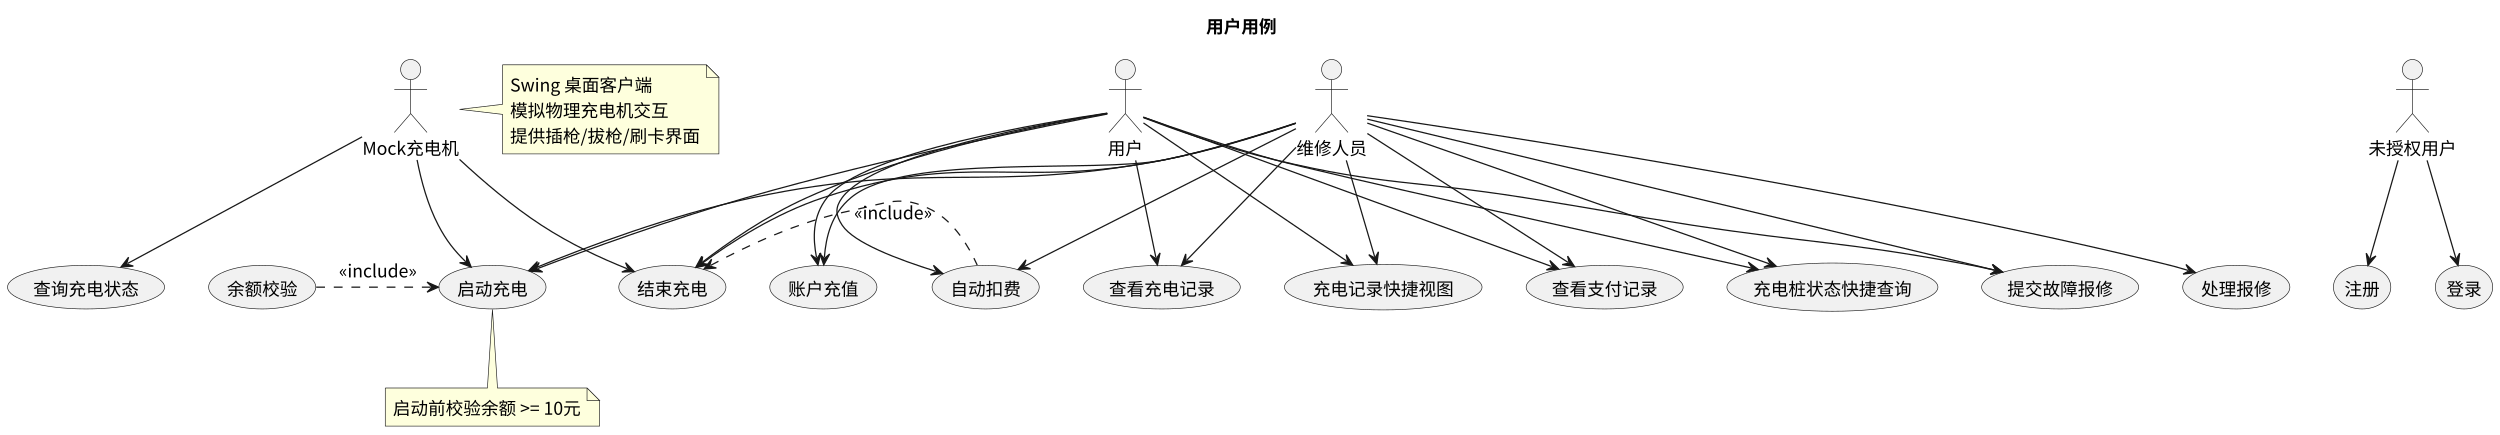
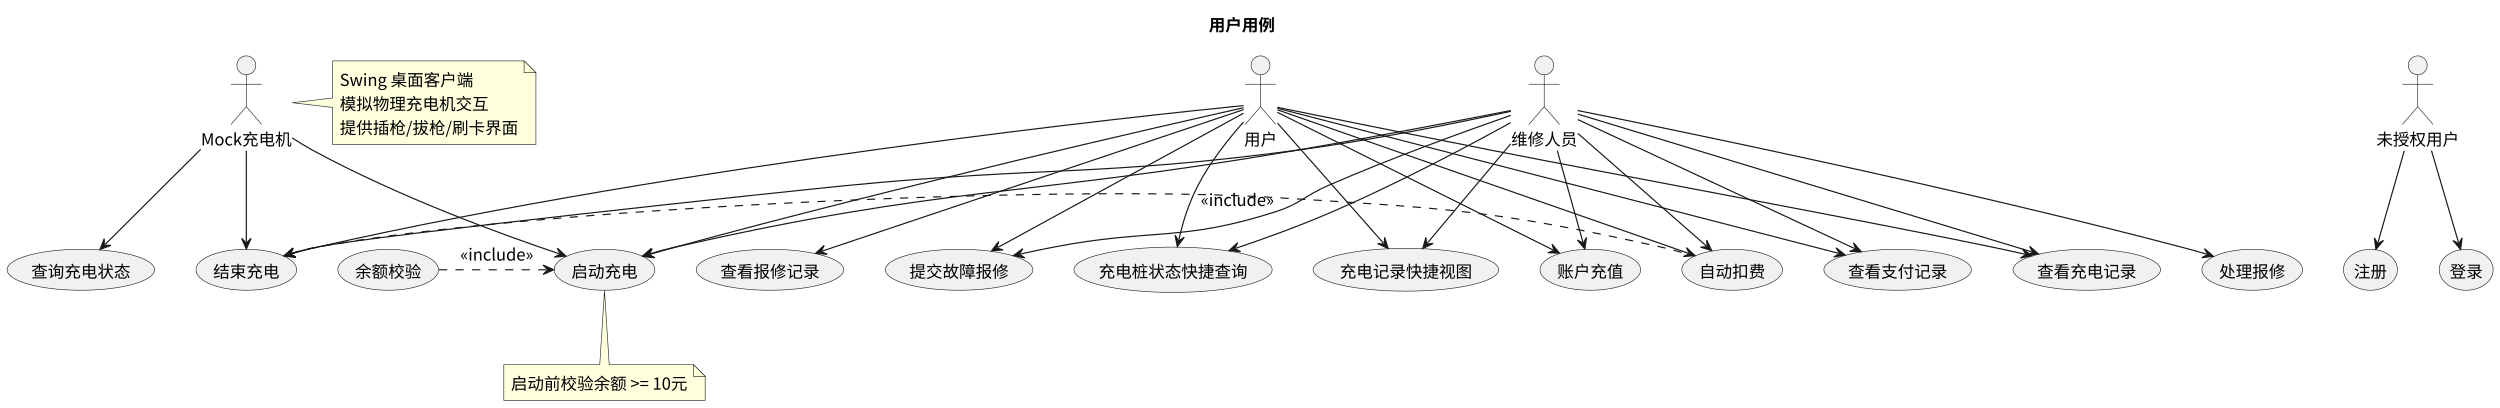
- <svg xmlns="http://www.w3.org/2000/svg" contentStyleType="text/css" data-diagram-type="DESCRIPTION" height="345px" preserveAspectRatio="none" style="width:1987px;height:345px;background:#FFFFFF;" version="1.1" viewBox="0 0 1987 345" width="1987px" zoomAndPan="magnify">
+ <svg xmlns="http://www.w3.org/2000/svg" contentStyleType="text/css" data-diagram-type="DESCRIPTION" height="345px" preserveAspectRatio="none" style="width:2115px;height:345px;background:#FFFFFF;" version="1.1" viewBox="0 0 2115 345" width="2115px" zoomAndPan="magnify">
  <defs />
  <g>
    <g class="title" data-source-line="3">
-       <text fill="#000000" font-family="Noto Sans CJK SC" font-size="14" font-weight="bold" lengthAdjust="spacing" textLength="56" x="958.599" y="26.24">用户用例</text>
+       <text fill="#000000" font-family="Noto Sans CJK SC" font-size="14" font-weight="bold" lengthAdjust="spacing" textLength="56" x="1022.599" y="26.24">用户用例</text>
    </g>
    <g class="entity" data-entity="G" data-source-line="6" data-uid="ent0002" id="entity_G">
-       <ellipse cx="1917.4" cy="55.272" fill="#F1F1F1" rx="8" ry="8" style="stroke:#181818;stroke-width:0.5;" />
-       <path d="M1917.4,63.272 L1917.4,90.272 M1904.4,71.272 L1930.4,71.272 M1917.4,90.272 L1904.4,105.272 M1917.4,90.272 L1930.4,105.272" fill="none" style="stroke:#181818;stroke-width:0.5;" />
-       <text fill="#000000" font-family="Noto Sans CJK SC" font-size="14" lengthAdjust="spacing" textLength="70" x="1882.4" y="123.012">未授权用户</text>
+       <ellipse cx="2045.4" cy="55.272" fill="#F1F1F1" rx="8" ry="8" style="stroke:#181818;stroke-width:0.5;" />
+       <path d="M2045.4,63.272 L2045.4,90.272 M2032.4,71.272 L2058.4,71.272 M2045.4,90.272 L2032.4,105.272 M2045.4,90.272 L2058.4,105.272" fill="none" style="stroke:#181818;stroke-width:0.5;" />
+       <text fill="#000000" font-family="Noto Sans CJK SC" font-size="14" lengthAdjust="spacing" textLength="70" x="2010.4" y="123.012">未授权用户</text>
    </g>
    <g class="entity" data-entity="U" data-source-line="7" data-uid="ent0003" id="entity_U">
-       <ellipse cx="894.4" cy="55.272" fill="#F1F1F1" rx="8" ry="8" style="stroke:#181818;stroke-width:0.5;" />
-       <path d="M894.4,63.272 L894.4,90.272 M881.4,71.272 L907.4,71.272 M894.4,90.272 L881.4,105.272 M894.4,90.272 L907.4,105.272" fill="none" style="stroke:#181818;stroke-width:0.5;" />
-       <text fill="#000000" font-family="Noto Sans CJK SC" font-size="14" lengthAdjust="spacing" textLength="28" x="880.4" y="123.012">用户</text>
+       <ellipse cx="1066.4" cy="55.272" fill="#F1F1F1" rx="8" ry="8" style="stroke:#181818;stroke-width:0.5;" />
+       <path d="M1066.4,63.272 L1066.4,90.272 M1053.4,71.272 L1079.4,71.272 M1066.4,90.272 L1053.4,105.272 M1066.4,90.272 L1079.4,105.272" fill="none" style="stroke:#181818;stroke-width:0.5;" />
+       <text fill="#000000" font-family="Noto Sans CJK SC" font-size="14" lengthAdjust="spacing" textLength="28" x="1052.4" y="123.012">用户</text>
    </g>
    <g class="entity" data-entity="M" data-source-line="8" data-uid="ent0004" id="entity_M">
-       <ellipse cx="1058.4" cy="55.272" fill="#F1F1F1" rx="8" ry="8" style="stroke:#181818;stroke-width:0.5;" />
-       <path d="M1058.4,63.272 L1058.4,90.272 M1045.4,71.272 L1071.4,71.272 M1058.4,90.272 L1045.4,105.272 M1058.4,90.272 L1071.4,105.272" fill="none" style="stroke:#181818;stroke-width:0.5;" />
-       <text fill="#000000" font-family="Noto Sans CJK SC" font-size="14" lengthAdjust="spacing" textLength="56" x="1030.4" y="123.012">维修人员</text>
+       <ellipse cx="1306.4" cy="55.272" fill="#F1F1F1" rx="8" ry="8" style="stroke:#181818;stroke-width:0.5;" />
+       <path d="M1306.4,63.272 L1306.4,90.272 M1293.4,71.272 L1319.4,71.272 M1306.4,90.272 L1293.4,105.272 M1306.4,90.272 L1319.4,105.272" fill="none" style="stroke:#181818;stroke-width:0.5;" />
+       <text fill="#000000" font-family="Noto Sans CJK SC" font-size="14" lengthAdjust="spacing" textLength="56" x="1278.4" y="123.012">维修人员</text>
    </g>
    <g class="entity" data-entity="MC" data-source-line="9" data-uid="ent0005" id="entity_MC">
-       <ellipse cx="326.4" cy="55.272" fill="#F1F1F1" rx="8" ry="8" style="stroke:#181818;stroke-width:0.5;" />
-       <path d="M326.4,63.272 L326.4,90.272 M313.4,71.272 L339.4,71.272 M326.4,90.272 L313.4,105.272 M326.4,90.272 L339.4,105.272" fill="none" style="stroke:#181818;stroke-width:0.5;" />
-       <text fill="#000000" font-family="Noto Sans CJK SC" font-size="14" lengthAdjust="spacing" textLength="76.72" x="288.04" y="123.012">Mock充电机</text>
+       <ellipse cx="208.4" cy="55.272" fill="#F1F1F1" rx="8" ry="8" style="stroke:#181818;stroke-width:0.5;" />
+       <path d="M208.4,63.272 L208.4,90.272 M195.4,71.272 L221.4,71.272 M208.4,90.272 L195.4,105.272 M208.4,90.272 L221.4,105.272" fill="none" style="stroke:#181818;stroke-width:0.5;" />
+       <text fill="#000000" font-family="Noto Sans CJK SC" font-size="14" lengthAdjust="spacing" textLength="76.72" x="170.04" y="123.012">Mock充电机</text>
    </g>
    <g class="entity" data-entity="GMN6" data-source-line="11" data-uid="ent0007" id="entity_GMN6">
-       <path d="M399.41,51.502 L399.41,82.912 L365.22,86.912 L399.41,90.912 L399.41,122.318 A0,0 0 0 0 399.41,122.318 L571.385,122.318 A0,0 0 0 0 571.385,122.318 L571.385,61.502 L561.385,51.502 L399.41,51.502 A0,0 0 0 0 399.41,51.502" fill="#FEFFDD" style="stroke:#181818;stroke-width:0.5;" />
-       <path d="M561.385,51.502 L561.385,61.502 L571.385,61.502 L561.385,51.502" fill="#FEFFDD" style="stroke:#181818;stroke-width:0.5;" />
-       <text fill="#000000" font-family="Noto Sans CJK SC" font-size="14" lengthAdjust="spacing" textLength="112.993" x="405.41" y="72.742">Swing 桌面客户端</text>
-       <text fill="#000000" font-family="Noto Sans CJK SC" font-size="14" lengthAdjust="spacing" textLength="125.999" x="405.41" y="93.014">模拟物理充电机交互</text>
-       <text fill="#000000" font-family="Noto Sans CJK SC" font-size="14" lengthAdjust="spacing" textLength="150.975" x="405.41" y="113.286">提供插枪/拔枪/刷卡界面</text>
+       <path d="M281.41,51.502 L281.41,82.912 L247.22,86.912 L281.41,90.912 L281.41,122.318 A0,0 0 0 0 281.41,122.318 L453.385,122.318 A0,0 0 0 0 453.385,122.318 L453.385,61.502 L443.385,51.502 L281.41,51.502 A0,0 0 0 0 281.41,51.502" fill="#FEFFDD" style="stroke:#181818;stroke-width:0.5;" />
+       <path d="M443.385,51.502 L443.385,61.502 L453.385,61.502 L443.385,51.502" fill="#FEFFDD" style="stroke:#181818;stroke-width:0.5;" />
+       <text fill="#000000" font-family="Noto Sans CJK SC" font-size="14" lengthAdjust="spacing" textLength="112.993" x="287.41" y="72.742">Swing 桌面客户端</text>
+       <text fill="#000000" font-family="Noto Sans CJK SC" font-size="14" lengthAdjust="spacing" textLength="125.999" x="287.41" y="93.014">模拟物理充电机交互</text>
+       <text fill="#000000" font-family="Noto Sans CJK SC" font-size="14" lengthAdjust="spacing" textLength="150.975" x="287.41" y="113.286">提供插枪/拔枪/刷卡界面</text>
    </g>
    <g class="entity" data-entity="REG" data-source-line="13" data-uid="ent0009" id="entity_REG">
-       <ellipse cx="1877.399" cy="228.226" fill="#F1F1F1" rx="22.799" ry="17.334" style="stroke:#181818;stroke-width:0.5;" />
-       <text fill="#000000" font-family="Noto Sans CJK SC" font-size="14" lengthAdjust="spacing" textLength="28" x="1863.399" y="234.862">注册</text>
+       <ellipse cx="2005.399" cy="228.226" fill="#F1F1F1" rx="22.799" ry="17.334" style="stroke:#181818;stroke-width:0.5;" />
+       <text fill="#000000" font-family="Noto Sans CJK SC" font-size="14" lengthAdjust="spacing" textLength="28" x="1991.399" y="234.862">注册</text>
    </g>
    <g class="entity" data-entity="LOG" data-source-line="14" data-uid="ent0010" id="entity_LOG">
-       <ellipse cx="1958.399" cy="228.226" fill="#F1F1F1" rx="22.799" ry="17.334" style="stroke:#181818;stroke-width:0.5;" />
-       <text fill="#000000" font-family="Noto Sans CJK SC" font-size="14" lengthAdjust="spacing" textLength="28" x="1944.399" y="234.862">登录</text>
+       <ellipse cx="2086.399" cy="228.226" fill="#F1F1F1" rx="22.799" ry="17.334" style="stroke:#181818;stroke-width:0.5;" />
+       <text fill="#000000" font-family="Noto Sans CJK SC" font-size="14" lengthAdjust="spacing" textLength="28" x="2072.399" y="234.862">登录</text>
    </g>
    <g class="entity" data-entity="RCH" data-source-line="15" data-uid="ent0011" id="entity_RCH">
-       <ellipse cx="654.398" cy="228.226" fill="#F1F1F1" rx="42.598" ry="17.334" style="stroke:#181818;stroke-width:0.5;" />
-       <text fill="#000000" font-family="Noto Sans CJK SC" font-size="14" lengthAdjust="spacing" textLength="56" x="626.398" y="234.862">账户充值</text>
+       <ellipse cx="1345.398" cy="228.226" fill="#F1F1F1" rx="42.598" ry="17.334" style="stroke:#181818;stroke-width:0.5;" />
+       <text fill="#000000" font-family="Noto Sans CJK SC" font-size="14" lengthAdjust="spacing" textLength="56" x="1317.398" y="234.862">账户充值</text>
    </g>
    <g class="entity" data-entity="CS" data-source-line="16" data-uid="ent0012" id="entity_CS">
-       <ellipse cx="391.398" cy="228.226" fill="#F1F1F1" rx="42.598" ry="17.334" style="stroke:#181818;stroke-width:0.5;" />
-       <text fill="#000000" font-family="Noto Sans CJK SC" font-size="14" lengthAdjust="spacing" textLength="56" x="363.398" y="234.862">启动充电</text>
+       <ellipse cx="511.398" cy="228.226" fill="#F1F1F1" rx="42.598" ry="17.334" style="stroke:#181818;stroke-width:0.5;" />
+       <text fill="#000000" font-family="Noto Sans CJK SC" font-size="14" lengthAdjust="spacing" textLength="56" x="483.398" y="234.862">启动充电</text>
    </g>
    <g class="entity" data-entity="BAL" data-source-line="17" data-uid="ent0013" id="entity_BAL">
+       <ellipse cx="328.398" cy="228.226" fill="#F1F1F1" rx="42.598" ry="17.334" style="stroke:#181818;stroke-width:0.5;" />
+       <text fill="#000000" font-family="Noto Sans CJK SC" font-size="14" lengthAdjust="spacing" textLength="56" x="300.398" y="234.862">余额校验</text>
+     </g>
+     <g class="entity" data-entity="EC" data-source-line="18" data-uid="ent0014" id="entity_EC">
      <ellipse cx="208.398" cy="228.226" fill="#F1F1F1" rx="42.598" ry="17.334" style="stroke:#181818;stroke-width:0.5;" />
-       <text fill="#000000" font-family="Noto Sans CJK SC" font-size="14" lengthAdjust="spacing" textLength="56" x="180.398" y="234.862">余额校验</text>
-     </g>
-     <g class="entity" data-entity="EC" data-source-line="18" data-uid="ent0014" id="entity_EC">
-       <ellipse cx="534.398" cy="228.226" fill="#F1F1F1" rx="42.598" ry="17.334" style="stroke:#181818;stroke-width:0.5;" />
-       <text fill="#000000" font-family="Noto Sans CJK SC" font-size="14" lengthAdjust="spacing" textLength="56" x="506.398" y="234.862">结束充电</text>
+       <text fill="#000000" font-family="Noto Sans CJK SC" font-size="14" lengthAdjust="spacing" textLength="56" x="180.398" y="234.862">结束充电</text>
    </g>
    <g class="entity" data-entity="AD" data-source-line="19" data-uid="ent0015" id="entity_AD">
-       <ellipse cx="783.398" cy="228.226" fill="#F1F1F1" rx="42.598" ry="17.334" style="stroke:#181818;stroke-width:0.5;" />
-       <text fill="#000000" font-family="Noto Sans CJK SC" font-size="14" lengthAdjust="spacing" textLength="56" x="755.398" y="234.862">自动扣费</text>
+       <ellipse cx="1465.398" cy="228.226" fill="#F1F1F1" rx="42.598" ry="17.334" style="stroke:#181818;stroke-width:0.5;" />
+       <text fill="#000000" font-family="Noto Sans CJK SC" font-size="14" lengthAdjust="spacing" textLength="56" x="1437.398" y="234.862">自动扣费</text>
    </g>
    <g class="entity" data-entity="VCR" data-source-line="20" data-uid="ent0016" id="entity_VCR">
-       <ellipse cx="923.397" cy="228.226" fill="#F1F1F1" rx="62.397" ry="17.334" style="stroke:#181818;stroke-width:0.5;" />
-       <text fill="#000000" font-family="Noto Sans CJK SC" font-size="14" lengthAdjust="spacing" textLength="84" x="881.397" y="234.862">查看充电记录</text>
+       <ellipse cx="1765.397" cy="228.226" fill="#F1F1F1" rx="62.397" ry="17.334" style="stroke:#181818;stroke-width:0.5;" />
+       <text fill="#000000" font-family="Noto Sans CJK SC" font-size="14" lengthAdjust="spacing" textLength="84" x="1723.397" y="234.862">查看充电记录</text>
    </g>
    <g class="entity" data-entity="VPR" data-source-line="21" data-uid="ent0017" id="entity_VPR">
-       <ellipse cx="1275.397" cy="228.226" fill="#F1F1F1" rx="62.397" ry="17.334" style="stroke:#181818;stroke-width:0.5;" />
-       <text fill="#000000" font-family="Noto Sans CJK SC" font-size="14" lengthAdjust="spacing" textLength="84" x="1233.397" y="234.862">查看支付记录</text>
+       <ellipse cx="1605.397" cy="228.226" fill="#F1F1F1" rx="62.397" ry="17.334" style="stroke:#181818;stroke-width:0.5;" />
+       <text fill="#000000" font-family="Noto Sans CJK SC" font-size="14" lengthAdjust="spacing" textLength="84" x="1563.397" y="234.862">查看支付记录</text>
    </g>
    <g class="entity" data-entity="SRT" data-source-line="22" data-uid="ent0018" id="entity_SRT">
-       <ellipse cx="1637.397" cy="228.226" fill="#F1F1F1" rx="62.397" ry="17.334" style="stroke:#181818;stroke-width:0.5;" />
-       <text fill="#000000" font-family="Noto Sans CJK SC" font-size="14" lengthAdjust="spacing" textLength="84" x="1595.397" y="234.862">提交故障报修</text>
+       <ellipse cx="811.397" cy="228.226" fill="#F1F1F1" rx="62.397" ry="17.334" style="stroke:#181818;stroke-width:0.5;" />
+       <text fill="#000000" font-family="Noto Sans CJK SC" font-size="14" lengthAdjust="spacing" textLength="84" x="769.397" y="234.862">提交故障报修</text>
    </g>
    <g class="entity" data-entity="HR" data-source-line="23" data-uid="ent0019" id="entity_HR">
-       <ellipse cx="1777.398" cy="228.226" fill="#F1F1F1" rx="42.598" ry="17.334" style="stroke:#181818;stroke-width:0.5;" />
-       <text fill="#000000" font-family="Noto Sans CJK SC" font-size="14" lengthAdjust="spacing" textLength="56" x="1749.398" y="234.862">处理报修</text>
+       <ellipse cx="1905.398" cy="228.226" fill="#F1F1F1" rx="42.598" ry="17.334" style="stroke:#181818;stroke-width:0.5;" />
+       <text fill="#000000" font-family="Noto Sans CJK SC" font-size="14" lengthAdjust="spacing" textLength="56" x="1877.398" y="234.862">处理报修</text>
    </g>
    <g class="entity" data-entity="QV" data-source-line="24" data-uid="ent0020" id="entity_QV">
-       <ellipse cx="1099.398" cy="228.217" fill="#F1F1F1" rx="78.528" ry="18.105" style="stroke:#181818;stroke-width:0.5;" />
-       <text fill="#000000" font-family="Noto Sans CJK SC" font-size="14" lengthAdjust="spacing" textLength="111.999" x="1043.398" y="234.853">充电记录快捷视图</text>
+       <ellipse cx="1189.398" cy="228.217" fill="#F1F1F1" rx="78.528" ry="18.105" style="stroke:#181818;stroke-width:0.5;" />
+       <text fill="#000000" font-family="Noto Sans CJK SC" font-size="14" lengthAdjust="spacing" textLength="111.999" x="1133.398" y="234.853">充电记录快捷视图</text>
    </g>
    <g class="entity" data-entity="QC" data-source-line="25" data-uid="ent0021" id="entity_QC">
-       <ellipse cx="1456.404" cy="228.223" fill="#F1F1F1" rx="83.854" ry="19.171" style="stroke:#181818;stroke-width:0.5;" />
-       <text fill="#000000" font-family="Noto Sans CJK SC" font-size="14" lengthAdjust="spacing" textLength="125.999" x="1393.405" y="234.859">充电桩状态快捷查询</text>
-     </g>
-     <g class="entity" data-entity="QC_CM" data-source-line="26" data-uid="ent0022" id="entity_QC_CM">
+       <ellipse cx="992.404" cy="228.223" fill="#F1F1F1" rx="83.854" ry="19.171" style="stroke:#181818;stroke-width:0.5;" />
+       <text fill="#000000" font-family="Noto Sans CJK SC" font-size="14" lengthAdjust="spacing" textLength="125.999" x="929.404" y="234.859">充电桩状态快捷查询</text>
+     </g>
+     <g class="entity" data-entity="VR" data-source-line="26" data-uid="ent0022" id="entity_VR">
+       <ellipse cx="651.397" cy="228.226" fill="#F1F1F1" rx="62.397" ry="17.334" style="stroke:#181818;stroke-width:0.5;" />
+       <text fill="#000000" font-family="Noto Sans CJK SC" font-size="14" lengthAdjust="spacing" textLength="84" x="609.397" y="234.862">查看报修记录</text>
+     </g>
+     <g class="entity" data-entity="QC_CM" data-source-line="27" data-uid="ent0023" id="entity_QC_CM">
      <ellipse cx="68.397" cy="228.226" fill="#F1F1F1" rx="62.397" ry="17.334" style="stroke:#181818;stroke-width:0.5;" />
      <text fill="#000000" font-family="Noto Sans CJK SC" font-size="14" lengthAdjust="spacing" textLength="84" x="26.397" y="234.862">查询充电状态</text>
    </g>
-     <g class="entity" data-entity="GMN49" data-source-line="54" data-uid="ent0050" id="entity_GMN49">
-       <path d="M306.22,308.392 L306.22,338.664 A0,0 0 0 0 306.22,338.664 L476.571,338.664 A0,0 0 0 0 476.571,338.664 L476.571,318.392 L466.571,308.392 L395.4,308.392 L391.4,245.902 L387.4,308.392 L306.22,308.392 A0,0 0 0 0 306.22,308.392" fill="#FEFFDD" style="stroke:#181818;stroke-width:0.5;" />
-       <path d="M466.571,308.392 L466.571,318.392 L476.571,318.392 L466.571,308.392" fill="#FEFFDD" style="stroke:#181818;stroke-width:0.5;" />
-       <text fill="#000000" font-family="Noto Sans CJK SC" font-size="14" lengthAdjust="spacing" textLength="149.351" x="312.22" y="329.632">启动前校验余额 &gt;= 10元</text>
-     </g>
-     <g class="link" data-entity-1="G" data-entity-2="REG" data-source-line="28" data-uid="lnk23" id="link_G_REG">
-       <path d="M1906.04,127.462 C1898.1,155.132 1889.557,184.885 1883.717,205.215" fill="none" id="G-to-REG" style="stroke:#181818;stroke-width:1;" />
-       <polygon fill="#181818" points="1882.06,210.982,1888.389,203.436,1883.44,206.176,1880.7,201.227,1882.06,210.982" style="stroke:#181818;stroke-width:1;" />
-     </g>
-     <g class="link" data-entity-1="G" data-entity-2="LOG" data-source-line="29" data-uid="lnk24" id="link_G_LOG">
-       <path d="M1929.04,127.462 C1937.18,155.132 1945.934,184.897 1951.924,205.226" fill="none" id="G-to-LOG" style="stroke:#181818;stroke-width:1;" />
-       <polygon fill="#181818" points="1953.62,210.982,1954.913,201.218,1952.207,206.186,1947.239,203.479,1953.62,210.982" style="stroke:#181818;stroke-width:1;" />
-     </g>
-     <g class="link" data-entity-1="U" data-entity-2="RCH" data-source-line="30" data-uid="lnk25" id="link_U_RCH">
-       <path d="M879.97,89.922 C832.98,96.782 685.76,120.872 657.4,157.052 C645.59,172.112 646.002,189.199 648.972,204.719" fill="none" id="U-to-RCH" style="stroke:#181818;stroke-width:1;" />
-       <polygon fill="#181818" points="650.1,210.612,652.337,201.02,649.16,205.701,644.48,202.524,650.1,210.612" style="stroke:#181818;stroke-width:1;" />
-     </g>
-     <g class="link" data-entity-1="U" data-entity-2="CS" data-source-line="31" data-uid="lnk26" id="link_U_CS">
-       <path d="M880.15,90.612 C836.74,98.962 702.38,125.702 593.4,157.052 C531.49,174.852 466.331,198.626 427.131,213.476" fill="none" id="U-to-CS" style="stroke:#181818;stroke-width:1;" />
-       <polygon fill="#181818" points="421.52,215.602,431.353,216.154,426.196,213.831,428.519,208.673,421.52,215.602" style="stroke:#181818;stroke-width:1;" />
-     </g>
-     <g class="link" data-entity-1="U" data-entity-2="EC" data-source-line="32" data-uid="lnk27" id="link_U_EC">
-       <path d="M880.15,90.182 C840.79,96.812 727.74,118.122 641.4,157.052 C608.18,172.022 578.374,192.965 557.814,208.705" fill="none" id="U-to-EC" style="stroke:#181818;stroke-width:1;" />
-       <polygon fill="#181818" points="553.05,212.352,562.628,210.057,557.02,209.312,557.765,203.705,553.05,212.352" style="stroke:#181818;stroke-width:1;" />
-     </g>
-     <g class="link" data-entity-1="U" data-entity-2="AD" data-source-line="33" data-uid="lnk28" id="link_U_AD">
-       <path d="M880,90.092 C834.5,97.312 695.32,121.962 669.4,157.052 C663.59,164.912 663.99,170.902 669.4,179.052 C678.69,193.062 713.495,206.145 743.605,215.595" fill="none" id="U-to-AD" style="stroke:#181818;stroke-width:1;" />
-       <polygon fill="#181818" points="749.33,217.392,741.941,210.88,744.559,215.895,739.545,218.513,749.33,217.392" style="stroke:#181818;stroke-width:1;" />
-     </g>
-     <g class="link" data-entity-1="U" data-entity-2="VCR" data-source-line="34" data-uid="lnk29" id="link_U_VCR">
-       <path d="M902.63,127.462 C908.36,154.972 914.479,184.368 918.718,204.758" fill="none" id="U-to-VCR" style="stroke:#181818;stroke-width:1;" />
-       <polygon fill="#181818" points="919.94,210.632,922.024,201.006,918.922,205.737,914.192,202.635,919.94,210.632" style="stroke:#181818;stroke-width:1;" />
-     </g>
-     <g class="link" data-entity-1="U" data-entity-2="VPR" data-source-line="35" data-uid="lnk30" id="link_U_VPR">
-       <path d="M908.87,93.202 C963.37,113.132 1151.695,181.992 1233.235,211.802" fill="none" id="U-to-VPR" style="stroke:#181818;stroke-width:1;" />
-       <polygon fill="#181818" points="1238.87,213.862,1231.791,207.015,1234.174,212.145,1229.044,214.529,1238.87,213.862" style="stroke:#181818;stroke-width:1;" />
-     </g>
-     <g class="link" data-entity-1="U" data-entity-2="SRT" data-source-line="36" data-uid="lnk31" id="link_U_SRT">
-       <path d="M908.83,93.532 C930.99,101.962 974.89,117.872 1013.4,127.052 C1099.97,147.692 1123.48,143.172 1211.4,157.052 C1271.01,166.462 1285.74,169.932 1345.4,179.052 C1439.47,193.422 1463.81,191.832 1557.4,209.052 C1568.46,211.082 1574.467,212.274 1585.567,214.774" fill="none" id="U-to-SRT" style="stroke:#181818;stroke-width:1;" />
-       <polygon fill="#181818" points="1591.42,216.092,1583.519,210.212,1586.542,214.993,1581.761,218.017,1591.42,216.092" style="stroke:#181818;stroke-width:1;" />
-     </g>
-     <g class="link" data-entity-1="U" data-entity-2="QV" data-source-line="37" data-uid="lnk32" id="link_U_QV">
-       <path d="M908.81,97.712 C943.54,121.302 1027.157,178.13 1070.207,207.38" fill="none" id="U-to-QV" style="stroke:#181818;stroke-width:1;" />
-       <polygon fill="#181818" points="1075.17,210.752,1069.974,202.385,1071.034,207.942,1065.478,209.002,1075.17,210.752" style="stroke:#181818;stroke-width:1;" />
-     </g>
-     <g class="link" data-entity-1="U" data-entity-2="QC" data-source-line="38" data-uid="lnk33" id="link_U_QC">
-       <path d="M908.55,93.052 C930.71,100.992 975.04,116.432 1013.4,127.052 C1050.25,137.252 1279.801,188.217 1391.661,212.937" fill="none" id="U-to-QC" style="stroke:#181818;stroke-width:1;" />
-       <polygon fill="#181818" points="1397.52,214.232,1389.595,208.384,1392.638,213.153,1387.869,216.196,1397.52,214.232" style="stroke:#181818;stroke-width:1;" />
-     </g>
-     <g class="link" data-entity-1="M" data-entity-2="RCH" data-source-line="39" data-uid="lnk34" id="link_M_RCH">
-       <path d="M1029.95,97.782 C1003.25,106.682 962.06,119.502 925.4,127.052 C870.81,138.292 719.26,121.422 676.4,157.052 C660.69,170.102 656.494,188.271 655.204,204.541" fill="none" id="M-to-RCH" style="stroke:#181818;stroke-width:1;" />
-       <polygon fill="#181818" points="654.73,210.522,659.429,201.866,655.125,205.538,651.454,201.234,654.73,210.522" style="stroke:#181818;stroke-width:1;" />
-     </g>
-     <g class="link" data-entity-1="M" data-entity-2="CS" data-source-line="40" data-uid="lnk35" id="link_M_CS">
-       <path d="M1029.99,98.022 C1003.33,107.092 962.16,120.022 925.4,127.052 C782.05,154.442 741.16,126.742 598.4,157.052 C533.07,170.912 465.284,196.613 425.824,212.733" fill="none" id="M-to-CS" style="stroke:#181818;stroke-width:1;" />
-       <polygon fill="#181818" points="420.27,215.002,430.114,215.301,424.899,213.111,427.089,207.895,420.27,215.002" style="stroke:#181818;stroke-width:1;" />
-     </g>
-     <g class="link" data-entity-1="M" data-entity-2="EC" data-source-line="41" data-uid="lnk36" id="link_M_EC">
-       <path d="M1029.96,97.862 C1003.28,106.822 962.09,119.682 925.4,127.052 C806.59,150.912 769.44,118.962 654.4,157.052 C615.91,169.792 581.101,192.501 558.391,209.031" fill="none" id="M-to-EC" style="stroke:#181818;stroke-width:1;" />
-       <polygon fill="#181818" points="553.54,212.562,563.17,210.5,557.582,209.619,558.463,204.031,553.54,212.562" style="stroke:#181818;stroke-width:1;" />
-     </g>
-     <g class="link" data-entity-1="M" data-entity-2="AD" data-source-line="42" data-uid="lnk37" id="link_M_AD">
-       <path d="M1030,102.292 C976.35,129.482 866.172,185.291 814.572,211.43" fill="none" id="M-to-AD" style="stroke:#181818;stroke-width:1;" />
-       <polygon fill="#181818" points="809.22,214.142,819.056,213.643,813.68,211.882,815.441,206.506,809.22,214.142" style="stroke:#181818;stroke-width:1;" />
-     </g>
-     <g class="link" data-entity-1="M" data-entity-2="VCR" data-source-line="43" data-uid="lnk38" id="link_M_VCR">
-       <path d="M1030.1,117.112 C1002.42,145.682 965.456,183.823 943.216,206.773" fill="none" id="M-to-VCR" style="stroke:#181818;stroke-width:1;" />
-       <polygon fill="#181818" points="939.04,211.082,948.176,207.402,942.52,207.491,942.431,201.835,939.04,211.082" style="stroke:#181818;stroke-width:1;" />
-     </g>
-     <g class="link" data-entity-1="M" data-entity-2="VPR" data-source-line="44" data-uid="lnk39" id="link_M_VPR">
-       <path d="M1086.77,106.122 C1129.85,133.782 1205.961,182.64 1246.311,208.55" fill="none" id="M-to-VPR" style="stroke:#181818;stroke-width:1;" />
-       <polygon fill="#181818" points="1251.36,211.792,1245.948,203.563,1247.153,209.09,1241.626,210.295,1251.36,211.792" style="stroke:#181818;stroke-width:1;" />
-     </g>
-     <g class="link" data-entity-1="M" data-entity-2="SRT" data-source-line="45" data-uid="lnk40" id="link_M_SRT">
-       <path d="M1086.72,94.722 C1179.8,117.122 1471.096,187.209 1585.786,214.799" fill="none" id="M-to-SRT" style="stroke:#181818;stroke-width:1;" />
-       <polygon fill="#181818" points="1591.62,216.202,1583.805,210.208,1586.759,215.032,1581.934,217.986,1591.62,216.202" style="stroke:#181818;stroke-width:1;" />
-     </g>
-     <g class="link" data-entity-1="M" data-entity-2="HR" data-source-line="46" data-uid="lnk41" id="link_M_HR">
-       <path d="M1086.58,91.932 C1178.21,105.252 1475.75,150.442 1717.4,209.052 C1726.39,211.232 1730.277,212.225 1739.137,214.905" fill="none" id="M-to-HR" style="stroke:#181818;stroke-width:1;" />
-       <polygon fill="#181818" points="1744.88,216.642,1737.424,210.208,1740.094,215.194,1735.107,217.865,1744.88,216.642" style="stroke:#181818;stroke-width:1;" />
-     </g>
-     <g class="link" data-entity-1="M" data-entity-2="QV" data-source-line="47" data-uid="lnk42" id="link_M_QV">
-       <path d="M1070.04,127.462 C1078.04,154.652 1086.576,183.656 1092.606,204.146" fill="none" id="M-to-QV" style="stroke:#181818;stroke-width:1;" />
-       <polygon fill="#181818" points="1094.3,209.902,1095.596,200.139,1092.888,205.105,1087.922,202.397,1094.3,209.902" style="stroke:#181818;stroke-width:1;" />
-     </g>
-     <g class="link" data-entity-1="M" data-entity-2="QC" data-source-line="48" data-uid="lnk43" id="link_M_QC">
-       <path d="M1086.7,97.822 C1154.98,121.722 1323.547,180.72 1406.077,209.609" fill="none" id="M-to-QC" style="stroke:#181818;stroke-width:1;" />
-       <polygon fill="#181818" points="1411.74,211.592,1404.567,204.843,1407.021,209.94,1401.924,212.394,1411.74,211.592" style="stroke:#181818;stroke-width:1;" />
-     </g>
-     <g class="link" data-entity-1="MC" data-entity-2="CS" data-source-line="49" data-uid="lnk44" id="link_MC_CS">
-       <path d="M331.5,127.102 C334.76,143.792 340.01,163.042 348.4,179.052 C354.95,191.562 361.187,199.22 370.187,208.05" fill="none" id="MC-to-CS" style="stroke:#181818;stroke-width:1;" />
-       <polygon fill="#181818" points="374.47,212.252,370.847,203.094,370.901,208.75,365.244,208.804,374.47,212.252" style="stroke:#181818;stroke-width:1;" />
-     </g>
-     <g class="link" data-entity-1="MC" data-entity-2="EC" data-source-line="50" data-uid="lnk45" id="link_MC_EC">
-       <path d="M365.23,126.702 C383.92,144.072 407.25,163.992 430.4,179.052 C453.75,194.242 477.096,204.977 498.506,213.617" fill="none" id="MC-to-EC" style="stroke:#181818;stroke-width:1;" />
-       <polygon fill="#181818" points="504.07,215.862,497.221,208.785,499.433,213.991,494.227,216.203,504.07,215.862" style="stroke:#181818;stroke-width:1;" />
-     </g>
-     <g class="link" data-entity-1="MC" data-entity-2="QC_CM" data-source-line="51" data-uid="lnk46" id="link_MC_QC_CM">
-       <path d="M287.77,108.772 C235.2,137.152 147.659,184.421 101.439,209.381" fill="none" id="MC-to-QC_CM" style="stroke:#181818;stroke-width:1;" />
-       <polygon fill="#181818" points="96.16,212.232,105.98,211.475,100.559,209.856,102.178,204.436,96.16,212.232" style="stroke:#181818;stroke-width:1;" />
-     </g>
-     <g class="link" data-entity-1="BAL" data-entity-2="CS" data-source-line="53" data-uid="lnk48" id="link_BAL_CS">
-       <path d="M251.3,228.222 C280.57,228.222 313.17,228.222 342.44,228.222" fill="none" id="BAL-to-CS" style="stroke:#181818;stroke-width:1;stroke-dasharray:7,7;" />
-       <polygon fill="#181818" points="348.44,228.222,339.44,224.222,343.44,228.222,339.44,232.222,348.44,228.222" style="stroke:#181818;stroke-width:1;" />
-       <text fill="#000000" font-family="Noto Sans CJK SC" font-size="14" lengthAdjust="spacing" textLength="61.852" x="269.4" y="220.462">«include»</text>
-     </g>
-     <g class="link" data-entity-1="EC" data-entity-2="AD" data-source-line="55" data-uid="lnk52" id="link_EC_AD">
-       <path d="M564.837,210.926 C592.717,195.836 634.25,175.992 677.9,167.072 C705.33,161.472 716.08,154.102 740.9,167.072 C758.31,176.182 770.03,196.032 776.68,210.652" fill="none" id="EC-backto-AD" style="stroke:#181818;stroke-width:1;stroke-dasharray:7,7;" />
-       <polygon fill="#181818" points="559.56,213.782,569.379,213.016,563.957,211.402,565.571,205.98,559.56,213.782" style="stroke:#181818;stroke-width:1;" />
-       <text fill="#000000" font-family="Noto Sans CJK SC" font-size="14" lengthAdjust="spacing" textLength="61.852" x="678.9" y="174.292">«include»</text>
+     <g class="entity" data-entity="GMN51" data-source-line="56" data-uid="ent0052" id="entity_GMN51">
+       <path d="M426.22,308.392 L426.22,338.664 A0,0 0 0 0 426.22,338.664 L596.571,338.664 A0,0 0 0 0 596.571,338.664 L596.571,318.392 L586.571,308.392 L515.4,308.392 L511.4,245.902 L507.4,308.392 L426.22,308.392 A0,0 0 0 0 426.22,308.392" fill="#FEFFDD" style="stroke:#181818;stroke-width:0.5;" />
+       <path d="M586.571,308.392 L586.571,318.392 L596.571,318.392 L586.571,308.392" fill="#FEFFDD" style="stroke:#181818;stroke-width:0.5;" />
+       <text fill="#000000" font-family="Noto Sans CJK SC" font-size="14" lengthAdjust="spacing" textLength="149.351" x="432.22" y="329.632">启动前校验余额 &gt;= 10元</text>
+     </g>
+     <g class="link" data-entity-1="G" data-entity-2="REG" data-source-line="29" data-uid="lnk24" id="link_G_REG">
+       <path d="M2034.04,127.462 C2026.1,155.132 2017.557,184.885 2011.717,205.215" fill="none" id="G-to-REG" style="stroke:#181818;stroke-width:1;" />
+       <polygon fill="#181818" points="2010.06,210.982,2016.389,203.436,2011.44,206.176,2008.7,201.227,2010.06,210.982" style="stroke:#181818;stroke-width:1;" />
+     </g>
+     <g class="link" data-entity-1="G" data-entity-2="LOG" data-source-line="30" data-uid="lnk25" id="link_G_LOG">
+       <path d="M2057.04,127.462 C2065.18,155.132 2073.934,184.897 2079.924,205.226" fill="none" id="G-to-LOG" style="stroke:#181818;stroke-width:1;" />
+       <polygon fill="#181818" points="2081.62,210.982,2082.913,201.218,2080.207,206.186,2075.239,203.479,2081.62,210.982" style="stroke:#181818;stroke-width:1;" />
+     </g>
+     <g class="link" data-entity-1="U" data-entity-2="RCH" data-source-line="31" data-uid="lnk26" id="link_U_RCH">
+       <path d="M1080.62,95.012 C1125.03,117.192 1256.292,182.732 1313.942,211.512" fill="none" id="U-to-RCH" style="stroke:#181818;stroke-width:1;" />
+       <polygon fill="#181818" points="1319.31,214.192,1313.044,206.593,1314.836,211.959,1309.471,213.751,1319.31,214.192" style="stroke:#181818;stroke-width:1;" />
+     </g>
+     <g class="link" data-entity-1="U" data-entity-2="CS" data-source-line="32" data-uid="lnk27" id="link_U_CS">
+       <path d="M1052.15,91.102 C992.92,104.422 760.42,157.342 571.4,209.052 C562.58,211.462 558.832,212.502 550.052,215.162" fill="none" id="U-to-CS" style="stroke:#181818;stroke-width:1;" />
+       <polygon fill="#181818" points="544.31,216.902,554.083,218.121,549.095,215.452,551.764,210.464,544.31,216.902" style="stroke:#181818;stroke-width:1;" />
+     </g>
+     <g class="link" data-entity-1="U" data-entity-2="EC" data-source-line="33" data-uid="lnk28" id="link_U_EC">
+       <path d="M1052.08,89.312 C972.97,97.192 581.39,138.282 268.4,209.052 C259.27,211.112 255.243,212.103 246.292,214.813" fill="none" id="U-to-EC" style="stroke:#181818;stroke-width:1;" />
+       <polygon fill="#181818" points="240.55,216.552,250.323,217.772,245.335,215.103,248.005,210.115,240.55,216.552" style="stroke:#181818;stroke-width:1;" />
+     </g>
+     <g class="link" data-entity-1="U" data-entity-2="AD" data-source-line="34" data-uid="lnk29" id="link_U_AD">
+       <path d="M1080.6,92.872 C1137.86,112.862 1346.965,185.864 1428.275,214.254" fill="none" id="U-to-AD" style="stroke:#181818;stroke-width:1;" />
+       <polygon fill="#181818" points="1433.94,216.232,1426.762,209.489,1429.219,214.584,1424.124,217.042,1433.94,216.232" style="stroke:#181818;stroke-width:1;" />
+     </g>
+     <g class="link" data-entity-1="U" data-entity-2="VCR" data-source-line="35" data-uid="lnk30" id="link_U_VCR">
+       <path d="M1080.58,90.792 C1112.74,97.322 1193.64,113.702 1261.4,127.052 C1355.55,145.602 1591.48,189.302 1685.4,209.052 C1696.27,211.332 1702.087,212.59 1713.067,215.07" fill="none" id="U-to-VCR" style="stroke:#181818;stroke-width:1;" />
+       <polygon fill="#181818" points="1718.92,216.392,1711.022,210.507,1714.043,215.29,1709.26,218.311,1718.92,216.392" style="stroke:#181818;stroke-width:1;" />
+     </g>
+     <g class="link" data-entity-1="U" data-entity-2="VPR" data-source-line="36" data-uid="lnk31" id="link_U_VPR">
+       <path d="M1080.81,91.642 C1149.79,109.462 1441.631,184.89 1555.261,214.26" fill="none" id="U-to-VPR" style="stroke:#181818;stroke-width:1;" />
+       <polygon fill="#181818" points="1561.07,215.762,1553.357,209.637,1556.229,214.511,1551.355,217.382,1561.07,215.762" style="stroke:#181818;stroke-width:1;" />
+     </g>
+     <g class="link" data-entity-1="U" data-entity-2="SRT" data-source-line="37" data-uid="lnk32" id="link_U_SRT">
+       <path d="M1051.96,95.802 C1010.87,118.252 898.066,179.876 844.126,209.336" fill="none" id="U-to-SRT" style="stroke:#181818;stroke-width:1;" />
+       <polygon fill="#181818" points="838.86,212.212,848.676,211.409,843.248,209.815,844.841,204.387,838.86,212.212" style="stroke:#181818;stroke-width:1;" />
+     </g>
+     <g class="link" data-entity-1="U" data-entity-2="QV" data-source-line="38" data-uid="lnk33" id="link_U_QV">
+       <path d="M1080.75,104.162 C1104.19,130.722 1146.518,178.665 1170.398,205.705" fill="none" id="U-to-QV" style="stroke:#181818;stroke-width:1;" />
+       <polygon fill="#181818" points="1174.37,210.202,1171.411,200.808,1171.06,206.454,1165.414,206.104,1174.37,210.202" style="stroke:#181818;stroke-width:1;" />
+     </g>
+     <g class="link" data-entity-1="U" data-entity-2="QC" data-source-line="39" data-uid="lnk34" id="link_U_QC">
+       <path d="M1051.97,103.262 C1040.14,116.582 1023.72,136.852 1013.4,157.052 C1004.95,173.582 1000.632,188.23 997.342,202.79" fill="none" id="U-to-QC" style="stroke:#181818;stroke-width:1;" />
+       <polygon fill="#181818" points="996.02,208.642,1001.905,200.745,997.122,203.765,994.102,198.982,996.02,208.642" style="stroke:#181818;stroke-width:1;" />
+     </g>
+     <g class="link" data-entity-1="U" data-entity-2="VR" data-source-line="40" data-uid="lnk35" id="link_U_VR">
+       <path d="M1052.11,92.712 C994.6,112.012 784.548,182.522 695.698,212.352" fill="none" id="U-to-VR" style="stroke:#181818;stroke-width:1;" />
+       <polygon fill="#181818" points="690.01,214.262,699.815,215.189,694.75,212.671,697.269,207.605,690.01,214.262" style="stroke:#181818;stroke-width:1;" />
+     </g>
+     <g class="link" data-entity-1="M" data-entity-2="RCH" data-source-line="41" data-uid="lnk36" id="link_M_RCH">
+       <path d="M1317.47,127.462 C1325.17,154.972 1333.422,184.464 1339.132,204.854" fill="none" id="M-to-RCH" style="stroke:#181818;stroke-width:1;" />
+       <polygon fill="#181818" points="1340.75,210.632,1342.175,200.887,1339.402,205.817,1334.471,203.044,1340.75,210.632" style="stroke:#181818;stroke-width:1;" />
+     </g>
+     <g class="link" data-entity-1="M" data-entity-2="CS" data-source-line="42" data-uid="lnk37" id="link_M_CS">
+       <path d="M1278.05,93.502 C1237.91,101.362 1162.16,115.942 1097.4,127.052 C864.2,167.052 802.07,156.412 571.4,209.052 C562.27,211.132 558.251,212.117 549.301,214.837" fill="none" id="M-to-CS" style="stroke:#181818;stroke-width:1;" />
+       <polygon fill="#181818" points="543.56,216.582,553.334,217.792,548.344,215.128,551.008,210.138,543.56,216.582" style="stroke:#181818;stroke-width:1;" />
+     </g>
+     <g class="link" data-entity-1="M" data-entity-2="EC" data-source-line="43" data-uid="lnk38" id="link_M_EC">
+       <path d="M1278.15,94.192 C1238.13,102.872 1162.54,118.412 1097.4,127.052 C928.57,149.422 884.9,140.542 715.4,157.052 C665.63,161.892 317.35,198.872 268.4,209.052 C259.23,210.952 255.192,211.891 246.252,214.601" fill="none" id="M-to-EC" style="stroke:#181818;stroke-width:1;" />
+       <polygon fill="#181818" points="240.51,216.342,250.283,217.559,245.295,214.891,247.963,209.903,240.51,216.342" style="stroke:#181818;stroke-width:1;" />
+     </g>
+     <g class="link" data-entity-1="M" data-entity-2="AD" data-source-line="44" data-uid="lnk39" id="link_M_AD">
+       <path d="M1334.82,112.822 C1367.69,141.622 1416.257,184.168 1443.507,208.038" fill="none" id="M-to-AD" style="stroke:#181818;stroke-width:1;" />
+       <polygon fill="#181818" points="1448.02,211.992,1443.886,203.053,1444.259,208.697,1438.614,209.071,1448.02,211.992" style="stroke:#181818;stroke-width:1;" />
+     </g>
+     <g class="link" data-entity-1="M" data-entity-2="VCR" data-source-line="45" data-uid="lnk40" id="link_M_VCR">
+       <path d="M1334.76,96.522 C1413.14,120.312 1627.159,185.259 1718.759,213.069" fill="none" id="M-to-VCR" style="stroke:#181818;stroke-width:1;" />
+       <polygon fill="#181818" points="1724.5,214.812,1717.05,208.37,1719.716,213.359,1714.726,216.025,1724.5,214.812" style="stroke:#181818;stroke-width:1;" />
+     </g>
+     <g class="link" data-entity-1="M" data-entity-2="VPR" data-source-line="46" data-uid="lnk41" id="link_M_VPR">
+       <path d="M1334.8,101.142 C1391.06,127.362 1510.851,183.168 1569.081,210.298" fill="none" id="M-to-VPR" style="stroke:#181818;stroke-width:1;" />
+       <polygon fill="#181818" points="1574.52,212.832,1568.051,205.405,1569.988,210.72,1564.673,212.657,1574.52,212.832" style="stroke:#181818;stroke-width:1;" />
+     </g>
+     <g class="link" data-entity-1="M" data-entity-2="SRT" data-source-line="47" data-uid="lnk42" id="link_M_SRT">
+       <path d="M1278.14,97.572 C1241.87,110.202 1177.23,133.502 1123.4,157.052 C1103.37,165.812 1100.21,172.362 1079.4,179.052 C998.84,204.932 974.47,193.002 891.4,209.052 C880.35,211.182 874.353,212.414 863.253,214.914" fill="none" id="M-to-SRT" style="stroke:#181818;stroke-width:1;" />
+       <polygon fill="#181818" points="857.4,216.232,867.059,218.157,862.278,215.133,865.301,210.352,857.4,216.232" style="stroke:#181818;stroke-width:1;" />
+     </g>
+     <g class="link" data-entity-1="M" data-entity-2="HR" data-source-line="48" data-uid="lnk43" id="link_M_HR">
+       <path d="M1334.63,93.502 C1414.97,109.562 1651.56,157.992 1845.4,209.052 C1854.24,211.382 1857.998,212.39 1866.768,215.05" fill="none" id="M-to-HR" style="stroke:#181818;stroke-width:1;" />
+       <polygon fill="#181818" points="1872.51,216.792,1865.058,210.352,1867.725,215.341,1862.736,218.007,1872.51,216.792" style="stroke:#181818;stroke-width:1;" />
+     </g>
+     <g class="link" data-entity-1="M" data-entity-2="QV" data-source-line="49" data-uid="lnk44" id="link_M_QV">
+       <path d="M1278.07,121.632 C1254.54,149.662 1225.889,183.767 1207.479,205.687" fill="none" id="M-to-QV" style="stroke:#181818;stroke-width:1;" />
+       <polygon fill="#181818" points="1203.62,210.282,1212.471,205.963,1206.836,206.453,1206.345,200.818,1203.62,210.282" style="stroke:#181818;stroke-width:1;" />
+     </g>
+     <g class="link" data-entity-1="M" data-entity-2="QC" data-source-line="50" data-uid="lnk45" id="link_M_QC">
+       <path d="M1278.11,103.742 C1243.27,122.902 1182,155.522 1127.4,179.052 C1098.83,191.362 1071.655,201.214 1045.515,210.034" fill="none" id="M-to-QC" style="stroke:#181818;stroke-width:1;" />
+       <polygon fill="#181818" points="1039.83,211.952,1049.637,212.865,1044.568,210.353,1047.079,205.285,1039.83,211.952" style="stroke:#181818;stroke-width:1;" />
+     </g>
+     <g class="link" data-entity-1="MC" data-entity-2="CS" data-source-line="51" data-uid="lnk46" id="link_MC_CS">
+       <path d="M247.15,116.642 C252.81,120.352 258.66,123.932 264.4,127.052 C337.79,166.922 424.794,198.447 473.084,214.707" fill="none" id="MC-to-CS" style="stroke:#181818;stroke-width:1;" />
+       <polygon fill="#181818" points="478.77,216.622,471.517,209.959,474.031,215.026,468.964,217.541,478.77,216.622" style="stroke:#181818;stroke-width:1;" />
+     </g>
+     <g class="link" data-entity-1="MC" data-entity-2="EC" data-source-line="52" data-uid="lnk47" id="link_MC_EC">
+       <path d="M208.4,127.462 C208.4,154.972 208.4,184.242 208.4,204.632" fill="none" id="MC-to-EC" style="stroke:#181818;stroke-width:1;" />
+       <polygon fill="#181818" points="208.4,210.632,212.4,201.632,208.4,205.632,204.4,201.632,208.4,210.632" style="stroke:#181818;stroke-width:1;" />
+     </g>
+     <g class="link" data-entity-1="MC" data-entity-2="QC_CM" data-source-line="53" data-uid="lnk48" id="link_MC_QC_CM">
+       <path d="M169.77,126.352 C141.77,154.212 109.574,186.251 88.874,206.841" fill="none" id="MC-to-QC_CM" style="stroke:#181818;stroke-width:1;" />
+       <polygon fill="#181818" points="84.62,211.072,93.822,207.561,88.165,207.546,88.18,201.889,84.62,211.072" style="stroke:#181818;stroke-width:1;" />
+     </g>
+     <g class="link" data-entity-1="BAL" data-entity-2="CS" data-source-line="55" data-uid="lnk50" id="link_BAL_CS">
+       <path d="M371.3,228.222 C400.57,228.222 433.17,228.222 462.44,228.222" fill="none" id="BAL-to-CS" style="stroke:#181818;stroke-width:1;stroke-dasharray:7,7;" />
+       <polygon fill="#181818" points="468.44,228.222,459.44,224.222,463.44,228.222,459.44,232.222,468.44,228.222" style="stroke:#181818;stroke-width:1;" />
+       <text fill="#000000" font-family="Noto Sans CJK SC" font-size="14" lengthAdjust="spacing" textLength="61.852" x="389.4" y="220.462">«include»</text>
+     </g>
+     <g class="link" data-entity-1="EC" data-entity-2="AD" data-source-line="57" data-uid="lnk54" id="link_EC_AD">
+       <path d="M246.115,214.514 C255.055,211.654 259.15,210.762 268.4,209.052 C445.53,176.322 898.13,155.602 1077.9,167.072 C1224.34,176.422 1262.14,177.262 1405.4,209.052 C1414.47,211.062 1424.13,213.852 1432.99,216.682" fill="none" id="EC-backto-AD" style="stroke:#181818;stroke-width:1;stroke-dasharray:7,7;" />
+       <polygon fill="#181818" points="240.4,216.342,250.191,217.409,245.162,214.818,247.753,209.79,240.4,216.342" style="stroke:#181818;stroke-width:1;" />
+       <text fill="#000000" font-family="Noto Sans CJK SC" font-size="14" lengthAdjust="spacing" textLength="61.852" x="1015.9" y="174.292">«include»</text>
    </g>
  </g>
</svg>
